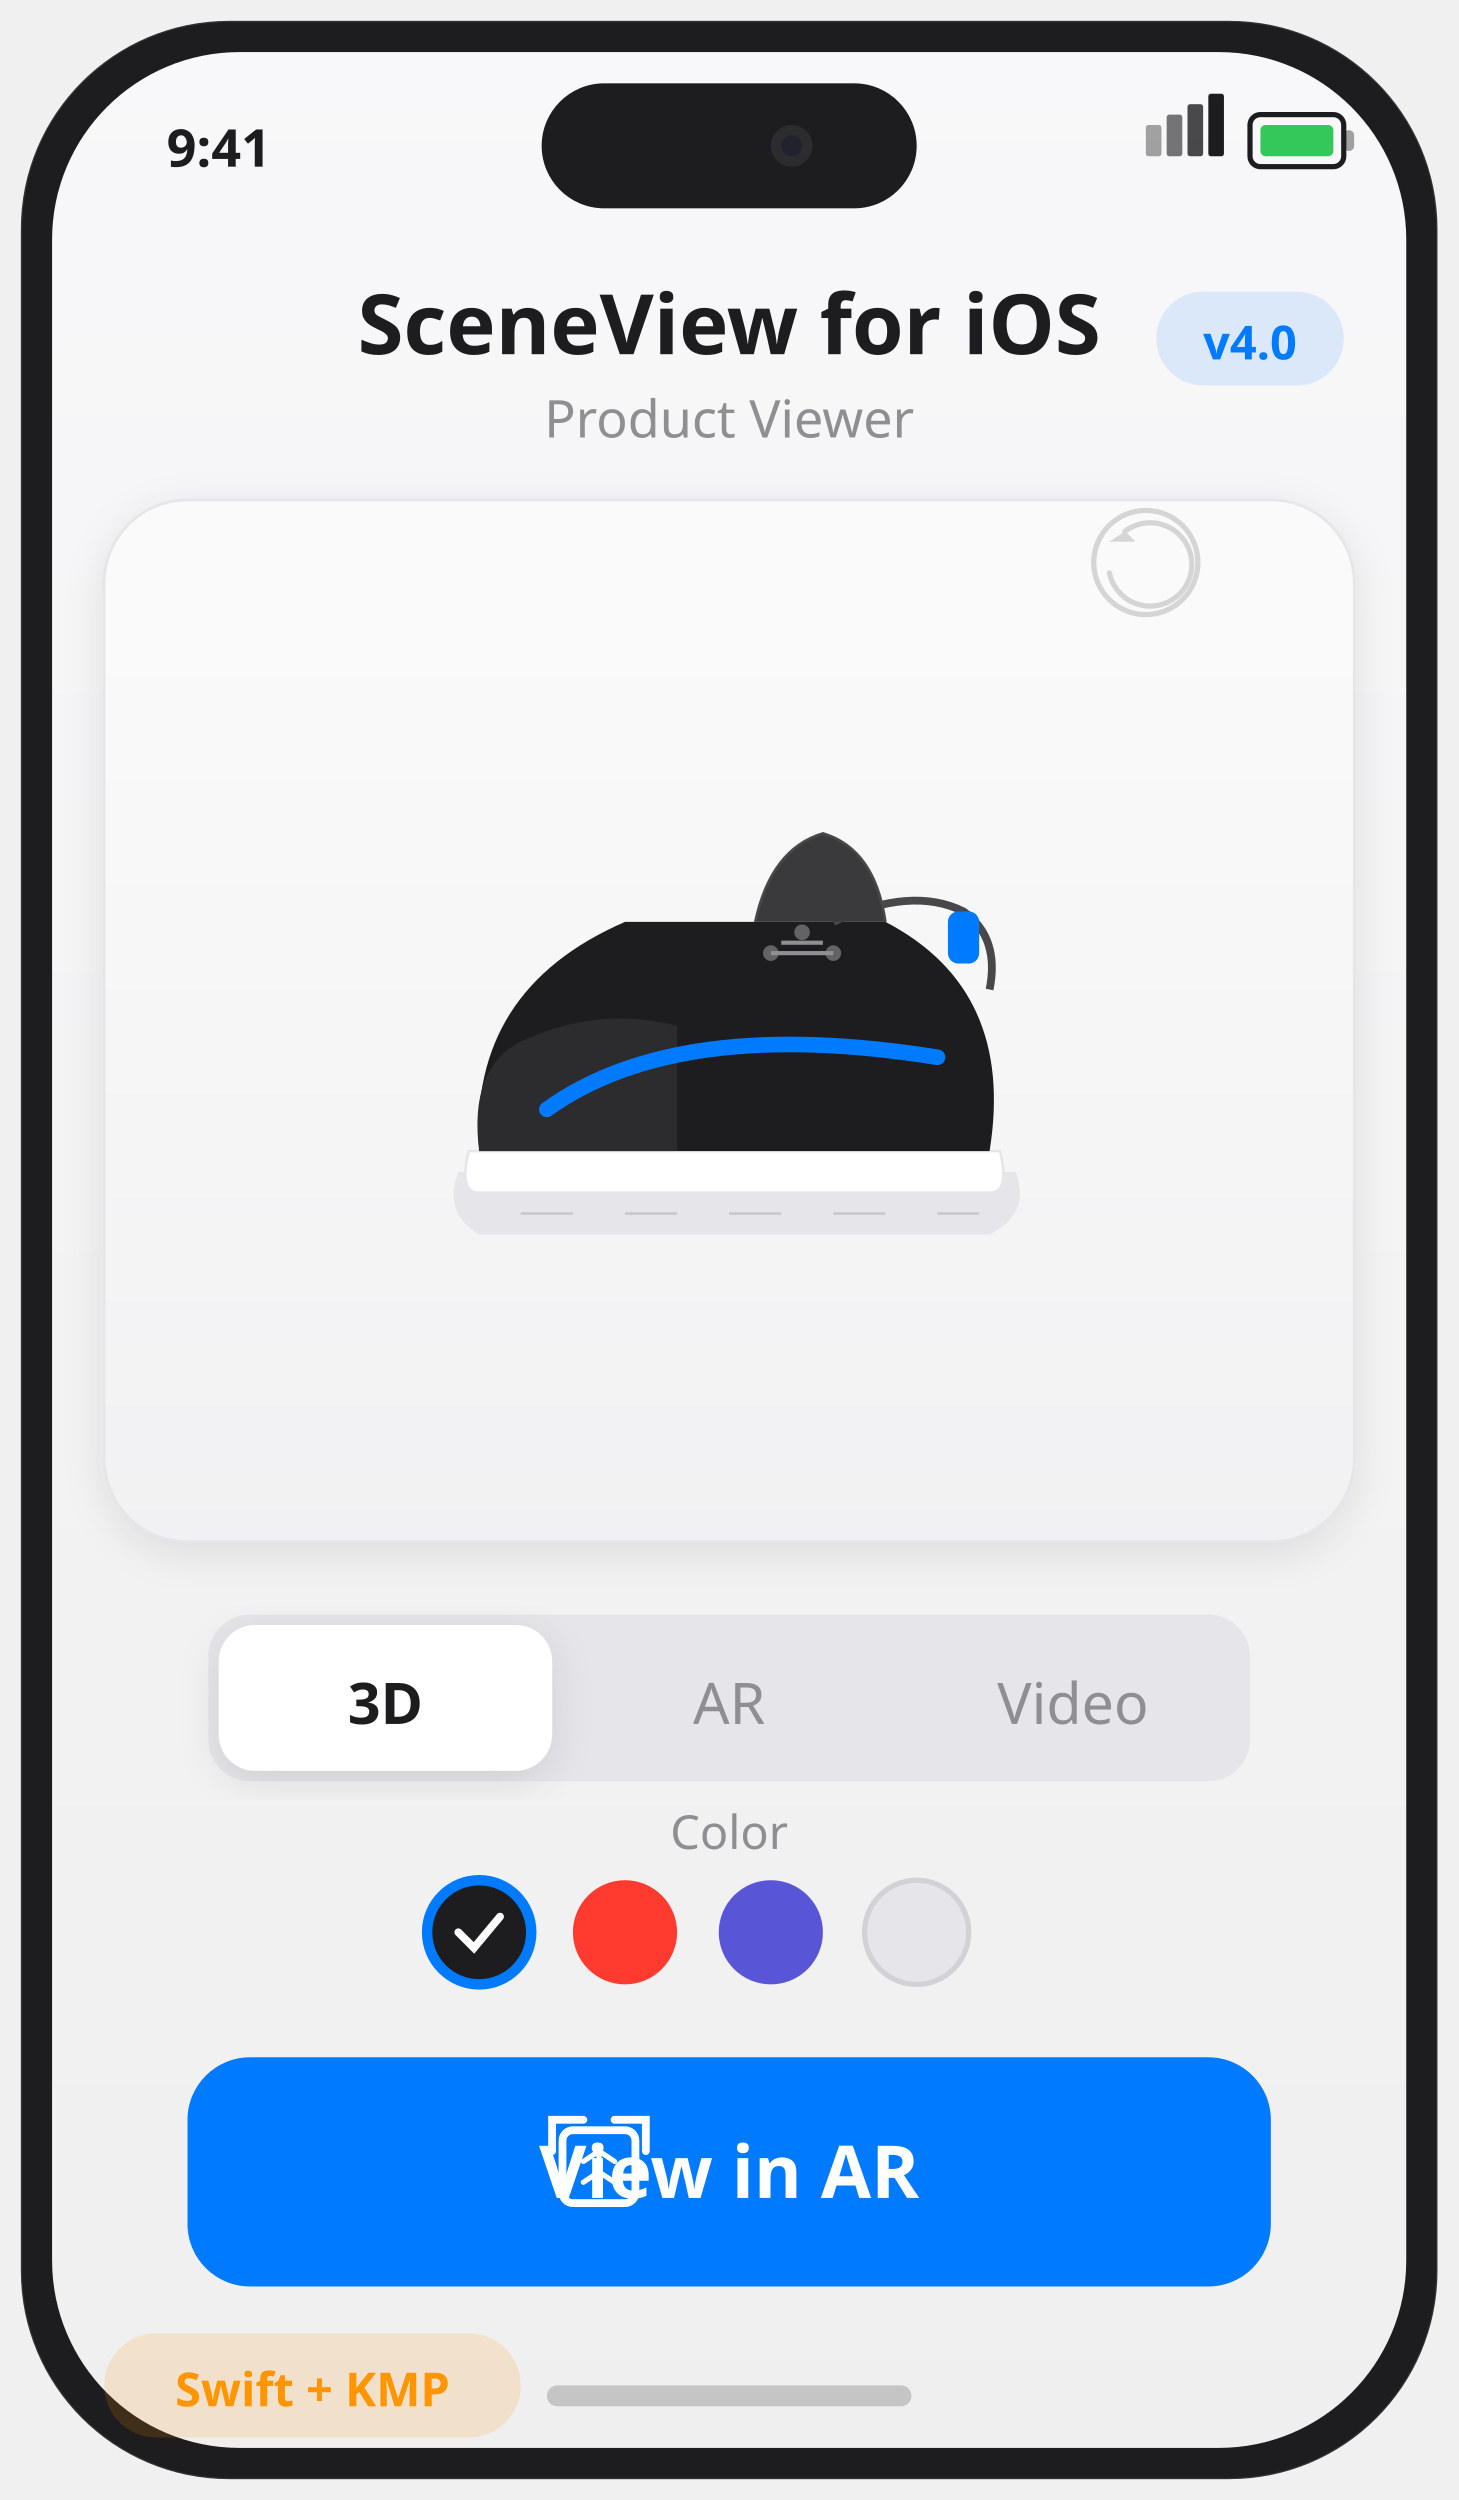
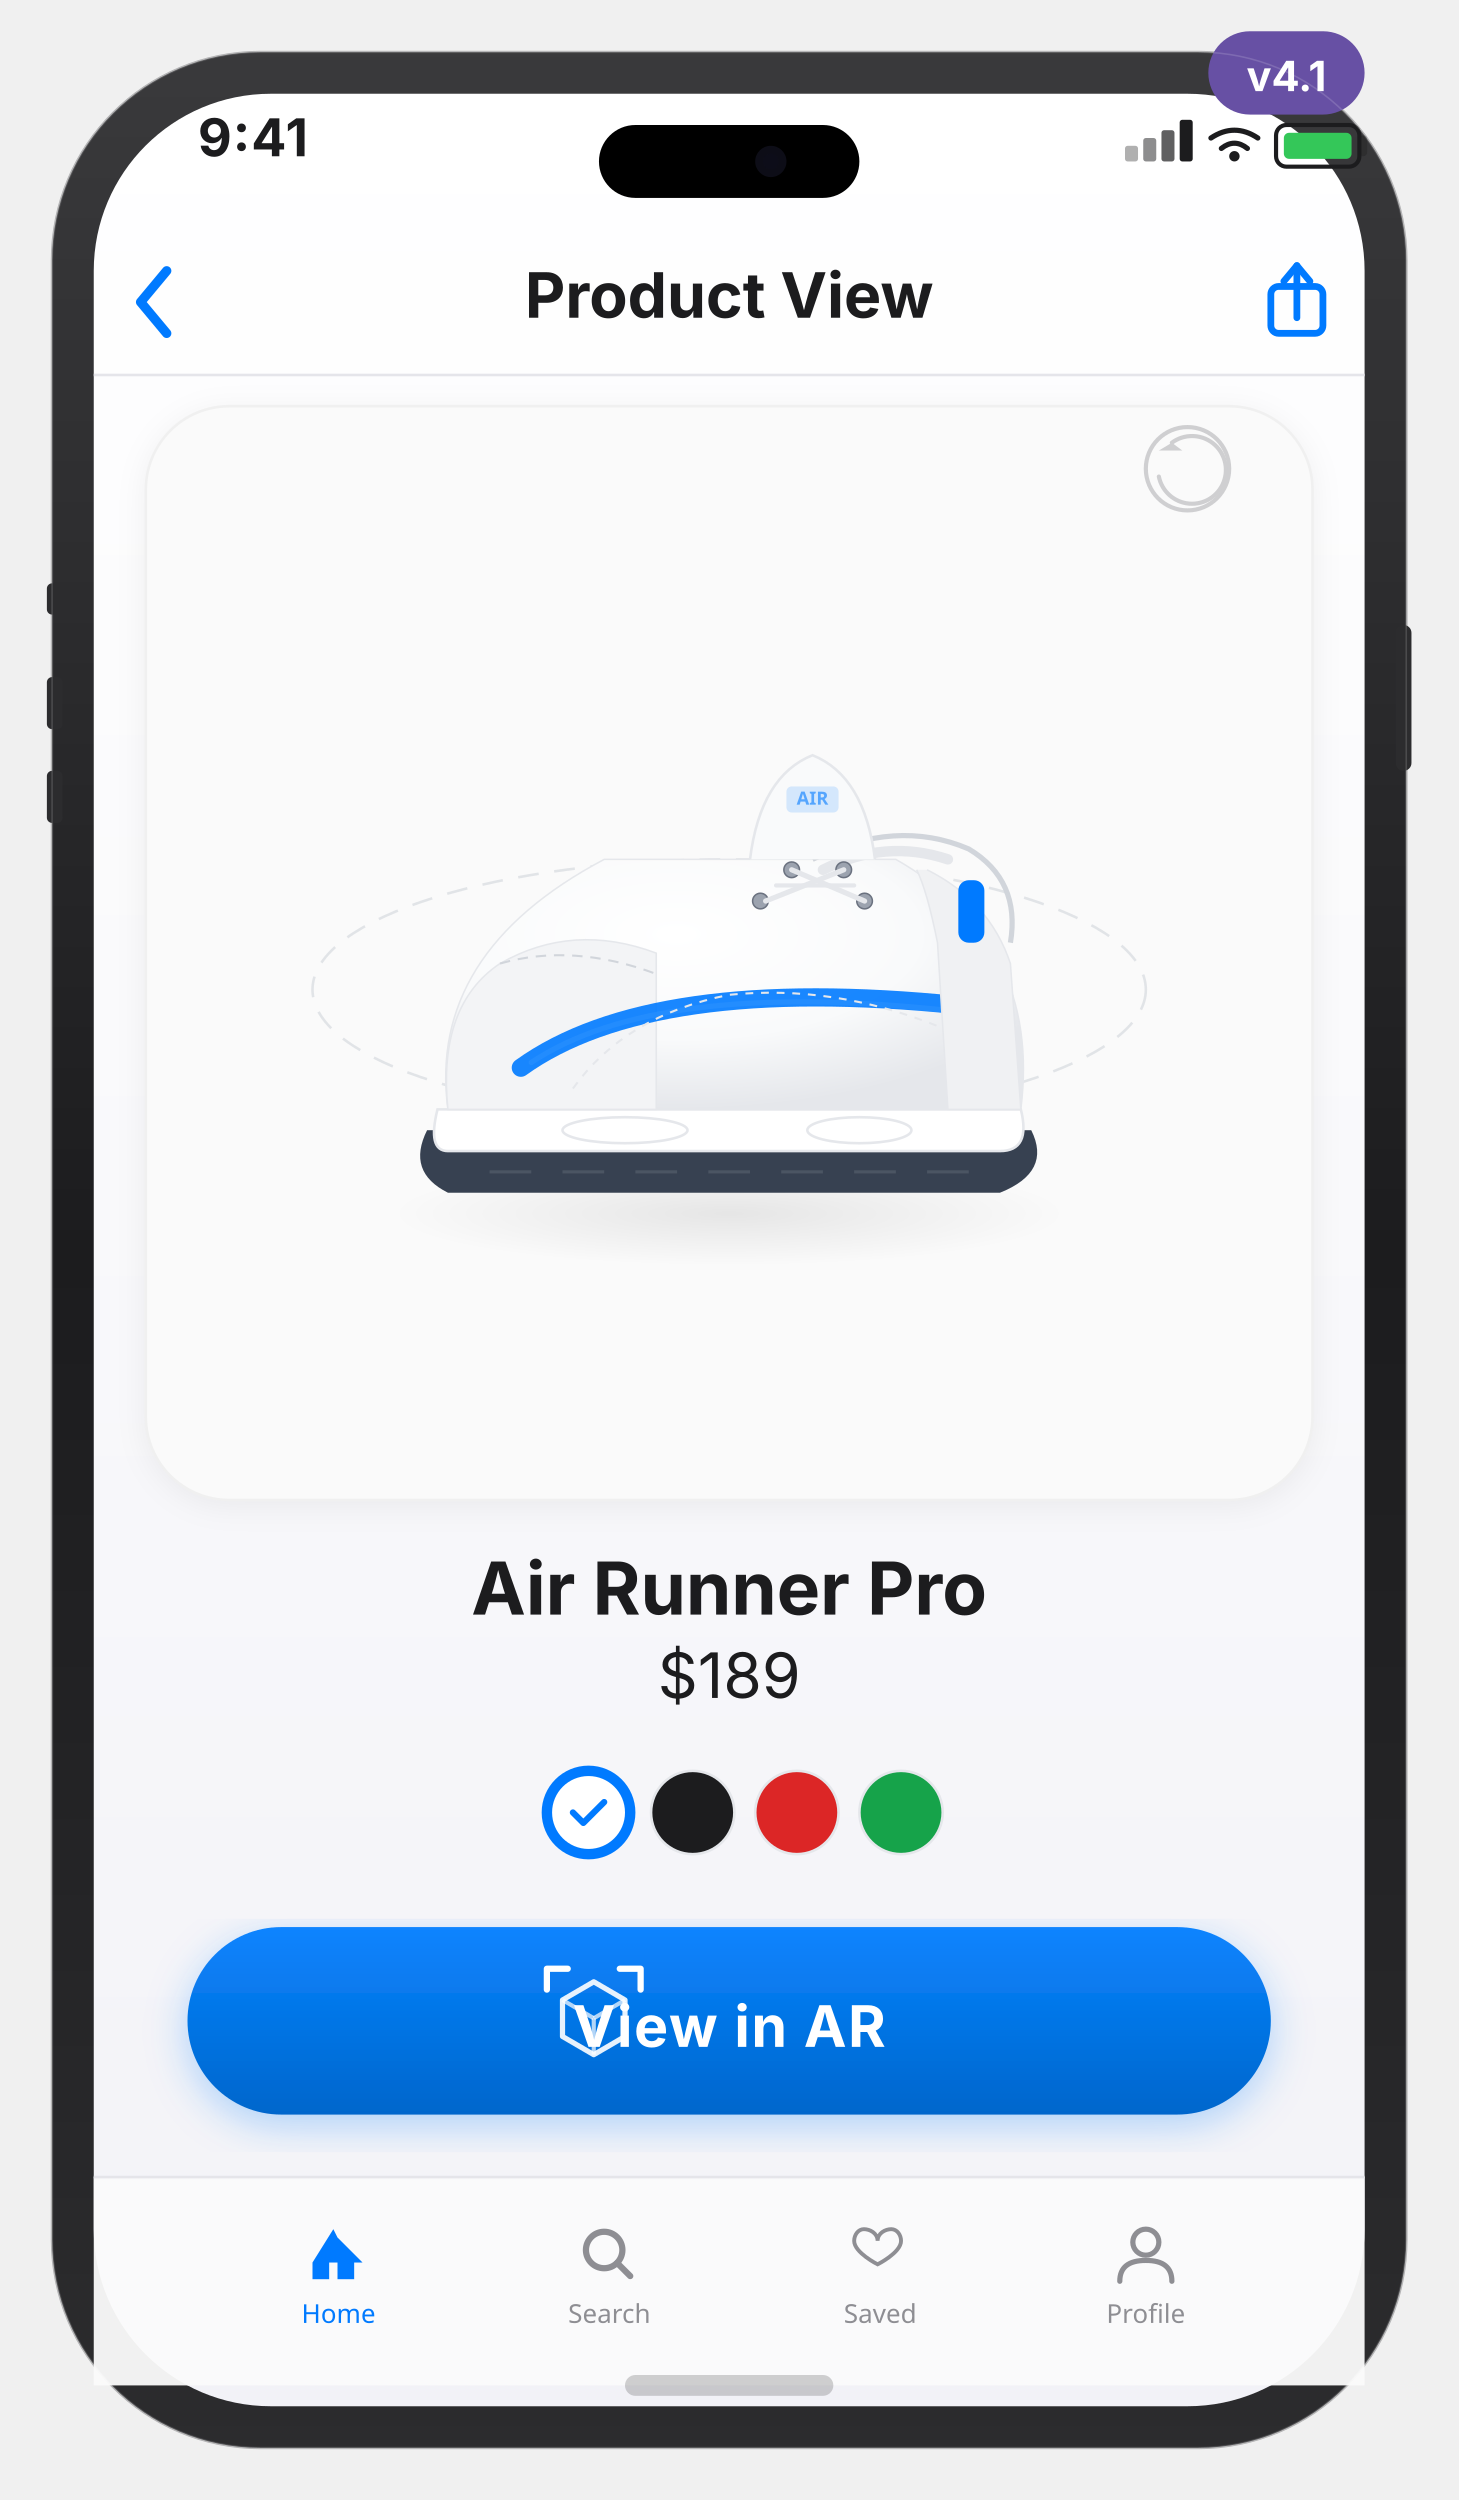
<svg xmlns="http://www.w3.org/2000/svg" viewBox="0 0 280 480" fill="none">
  <defs>
-     <linearGradient id="ios-bg" x1="140" y1="0" x2="140" y2="480" gradientUnits="userSpaceOnUse">
-       <stop offset="0%" stop-color="#F8F8FA" />
-       <stop offset="100%" stop-color="#EFEFEF" />
+     <linearGradient id="screen-bg" x1="140" y1="20" x2="140" y2="470" gradientUnits="userSpaceOnUse">
+       <stop offset="0%" stop-color="#FFFFFF" />
+       <stop offset="100%" stop-color="#F2F2F7" />
    </linearGradient>
-     <linearGradient id="ios-viewport" x1="140" y1="120" x2="140" y2="320" gradientUnits="userSpaceOnUse">
-       <stop offset="0%" stop-color="#FAFAFA" />
-       <stop offset="100%" stop-color="#F0F0F2" />
+     <radialGradient id="shoe-body" cx="0.4" cy="0.3" r="0.7">
+       <stop offset="0%" stop-color="#FFFFFF" />
+       <stop offset="60%" stop-color="#F9FAFB" />
+       <stop offset="100%" stop-color="#E5E7EB" />
+     </radialGradient>
+     <radialGradient id="shoe-shadow" cx="0.5" cy="0.5" r="0.5">
+       <stop offset="0%" stop-color="#000000" stop-opacity="0.08" />
+       <stop offset="100%" stop-color="#000000" stop-opacity="0" />
+     </radialGradient>
+     <linearGradient id="ar-btn" x1="0" y1="0" x2="0" y2="1">
+       <stop offset="0%" stop-color="#0A84FF" />
+       <stop offset="100%" stop-color="#0066CC" />
    </linearGradient>
-     <linearGradient id="sneaker-body" x1="100" y1="200" x2="180" y2="250" gradientUnits="userSpaceOnUse">
-       <stop offset="0%" stop-color="#1D1D1F" />
-       <stop offset="100%" stop-color="#3A3A3C" />
+     <linearGradient id="frame-edge" x1="0" y1="0" x2="0" y2="1">
+       <stop offset="0%" stop-color="#3A3A3C" />
+       <stop offset="50%" stop-color="#1C1C1E" />
+       <stop offset="100%" stop-color="#2C2C2E" />
    </linearGradient>
-     <linearGradient id="sneaker-sole" x1="100" y1="255" x2="180" y2="265" gradientUnits="userSpaceOnUse">
-       <stop offset="0%" stop-color="#E5E5EA" />
-       <stop offset="100%" stop-color="#D1D1D6" />
-     </linearGradient>
-     <filter id="ios-shadow" x="-20%" y="-20%" width="140%" height="140%">
-       <feDropShadow dx="0" dy="2" stdDeviation="4" flood-color="#000" flood-opacity="0.1" />
+     <filter id="card-shadow" x="-10%" y="-10%" width="120%" height="130%">
+       <feDropShadow dx="0" dy="1" stdDeviation="3" flood-color="#000" flood-opacity="0.06" />
    </filter>
-     <filter id="ios-shadow-lg" x="-20%" y="-20%" width="140%" height="140%">
-       <feDropShadow dx="0" dy="4" stdDeviation="8" flood-color="#000" flood-opacity="0.12" />
+     <filter id="btn-shadow" x="-5%" y="-10%" width="110%" height="130%">
+       <feDropShadow dx="0" dy="2" stdDeviation="4" flood-color="#007AFF" flood-opacity="0.3" />
    </filter>
-     <radialGradient id="sneaker-shadow" cx="140" cy="275" r="50" gradientUnits="userSpaceOnUse">
-       <stop offset="0%" stop-color="#000" stop-opacity="0.12" />
-       <stop offset="100%" stop-color="#000" stop-opacity="0" />
-     </radialGradient>
+     <pattern id="orbit-dash" patternUnits="userSpaceOnUse" width="6" height="1">
+       <rect width="3" height="1" fill="#D1D5DB" />
+     </pattern>
  </defs>
-   <rect x="4" y="4" width="272" height="472" rx="40" fill="#1D1D1F" />
-   <rect x="10" y="10" width="260" height="460" rx="36" fill="url(#ios-bg)" />
-   <rect x="104" y="16" width="72" height="24" rx="12" fill="#1D1D1F" />
-   <circle cx="152" cy="28" r="4" fill="#2C2C2E" />
-   <circle cx="152" cy="28" r="2" fill="#1a1a2e" opacity="0.6" />
-   <text x="32" y="32" font-family="system-ui, sans-serif" font-size="10" font-weight="600" fill="#1D1D1F">9:41</text>
-   <g transform="translate(220, 24)">
-     <rect x="0" y="0" width="3" height="6" rx="0.5" fill="#1D1D1F" opacity="0.4" />
-     <rect x="4" y="-2" width="3" height="8" rx="0.5" fill="#1D1D1F" opacity="0.6" />
-     <rect x="8" y="-4" width="3" height="10" rx="0.5" fill="#1D1D1F" opacity="0.8" />
-     <rect x="12" y="-6" width="3" height="12" rx="0.5" fill="#1D1D1F" />
-     <rect x="20" y="-2" width="18" height="10" rx="2" fill="none" stroke="#1D1D1F" stroke-width="1" />
-     <rect x="38" y="1" width="2" height="4" rx="1" fill="#1D1D1F" opacity="0.4" />
-     <rect x="22" y="0" width="14" height="6" rx="1" fill="#34C759" />
+   <rect x="10" y="10" width="260" height="460" rx="40" fill="url(#frame-edge)" />
+   <rect x="10" y="10" width="260" height="460" rx="40" fill="none" stroke="#4A4A4E" stroke-width="0.5" opacity="0.4" />
+   <rect x="268" y="120" width="3" height="28" rx="1.5" fill="#2C2C2E" />
+   <rect x="9" y="130" width="3" height="10" rx="1" fill="#2C2C2E" />
+   <rect x="9" y="148" width="3" height="10" rx="1" fill="#2C2C2E" />
+   <rect x="9" y="112" width="3" height="6" rx="1" fill="#2C2C2E" />
+   <rect x="18" y="18" width="244" height="444" rx="34" fill="url(#screen-bg)" clip-path="url(#screen-clip)" />
+   <rect x="115" y="24" width="50" height="14" rx="7" fill="#000000" />
+   <circle cx="148" cy="31" r="3" fill="#1A1A2E" opacity="0.5" />
+   <circle cx="148" cy="31" r="1.5" fill="#0D0D1A" opacity="0.7" />
+   <text x="38" y="30" font-family="-apple-system, 'SF Pro Text', 'Helvetica Neue', sans-serif" font-size="10" font-weight="700" fill="#1C1C1E" letter-spacing="0.2">9:41</text>
+   <g transform="translate(216, 23)">
+     <rect x="0" y="5" width="2.5" height="3" rx="0.5" fill="#1C1C1E" opacity="0.35" />
+     <rect x="3.5" y="3.5" width="2.5" height="4.5" rx="0.5" fill="#1C1C1E" opacity="0.5" />
+     <rect x="7" y="2" width="2.5" height="6" rx="0.5" fill="#1C1C1E" opacity="0.7" />
+     <rect x="10.5" y="0" width="2.5" height="8" rx="0.5" fill="#1C1C1E" />
  </g>
-   <text x="140" y="68" font-family="system-ui, sans-serif" font-size="16" font-weight="700" fill="#1D1D1F" text-anchor="middle">SceneView for iOS</text>
-   <text x="140" y="84" font-family="system-ui, sans-serif" font-size="10" fill="#8E8E93" text-anchor="middle">Product Viewer</text>
-   <g transform="translate(222, 56)">
-     <rect width="36" height="18" rx="9" fill="#007AFF" opacity="0.12" />
-     <text x="18" y="13" font-family="system-ui, sans-serif" font-size="9" font-weight="600" fill="#007AFF" text-anchor="middle">v4.0</text>
+   <g transform="translate(233, 24)">
+     <path d="M4 7 A1 1 0 1 1 4.01 7" fill="#1C1C1E" />
+     <path d="M1.5 4.5 Q4 2.5 6.5 4.5" fill="none" stroke="#1C1C1E" stroke-width="1" stroke-linecap="round" />
+     <path d="M-0.5 2.5 Q4 -0.5 8.5 2.5" fill="none" stroke="#1C1C1E" stroke-width="1" stroke-linecap="round" />
  </g>
-   <rect x="20" y="96" width="240" height="200" rx="16" fill="url(#ios-viewport)" filter="url(#ios-shadow)" />
-   <rect x="20" y="96" width="240" height="200" rx="16" fill="none" stroke="#E5E5EA" stroke-width="0.5" />
-   <g transform="translate(220, 108)" opacity="0.35">
-     <circle cx="0" cy="0" r="10" fill="none" stroke="#8E8E93" stroke-width="1" />
-     <path d="M-4 -6 A8 8 0 1 1 -7 2" fill="none" stroke="#8E8E93" stroke-width="1" stroke-linecap="round" />
-     <path d="M-4 -6 L-7 -4 L-2 -4" fill="#8E8E93" />
+   <g transform="translate(245, 24)">
+     <rect x="0" y="0" width="16" height="8" rx="2" fill="none" stroke="#1C1C1E" stroke-width="0.8" />
+     <rect x="16" y="2" width="1.5" height="4" rx="0.75" fill="#1C1C1E" opacity="0.35" />
+     <rect x="1.5" y="1.5" width="13" height="5" rx="1" fill="#34C759" />
  </g>
-   <g transform="translate(140, 195)">
-     <ellipse cx="0" cy="55" rx="50" ry="8" fill="url(#sneaker-shadow)" />
-     <path d="M-52 30 Q-55 38 -48 42 L50 42 Q58 38 55 30 Z" fill="url(#sneaker-sole)" />
-     <line x1="-40" y1="38" x2="-30" y2="38" stroke="#C7C7CC" stroke-width="0.5" />
-     <line x1="-20" y1="38" x2="-10" y2="38" stroke="#C7C7CC" stroke-width="0.5" />
-     <line x1="0" y1="38" x2="10" y2="38" stroke="#C7C7CC" stroke-width="0.5" />
-     <line x1="20" y1="38" x2="30" y2="38" stroke="#C7C7CC" stroke-width="0.5" />
-     <line x1="40" y1="38" x2="48" y2="38" stroke="#C7C7CC" stroke-width="0.5" />
-     <path d="M-50 26 Q-52 34 -48 34 L50 34 Q54 34 52 26 Z" fill="white" stroke="#E5E5EA" stroke-width="0.5" />
-     <path d="M-48 26 Q-50 -5 -20 -18 L30 -18 Q55 -5 50 26 Z" fill="url(#sneaker-body)" />
-     <path d="M-48 26 Q-50 10 -40 5 Q-25 -2 -10 2 L-10 26 Z" fill="#2C2C2E" />
-     <path d="M-35 18 Q-10 0 40 8" fill="none" stroke="#007AFF" stroke-width="3" stroke-linecap="round" />
-     <path d="M20 -18 Q35 -25 45 -20 Q52 -15 50 -5" fill="none" stroke="#48484A" stroke-width="1.5" />
-     <path d="M5 -18 Q8 -32 18 -35 Q28 -32 30 -18" fill="#3A3A3C" stroke="#48484A" stroke-width="0.5" />
-     <circle cx="8" cy="-12" r="1.5" fill="#636366" />
-     <circle cx="14" cy="-16" r="1.5" fill="#636366" />
-     <circle cx="20" cy="-12" r="1.5" fill="#636366" />
-     <line x1="8" y1="-12" x2="20" y2="-12" stroke="#8E8E93" stroke-width="0.8" />
-     <line x1="10" y1="-14" x2="18" y2="-14" stroke="#8E8E93" stroke-width="0.8" />
-     <rect x="42" y="-20" width="6" height="10" rx="2" fill="#007AFF" />
+   <path d="M32 52 L27 58 L32 64" fill="none" stroke="#007AFF" stroke-width="1.8" stroke-linecap="round" stroke-linejoin="round" />
+   <text x="140" y="61" font-family="-apple-system, 'SF Pro Display', 'Helvetica Neue', sans-serif" font-size="12" font-weight="700" fill="#1C1C1E" text-anchor="middle">Product View</text>
+   <g transform="translate(244, 51)">
+     <rect x="0" y="4" width="10" height="9" rx="1.5" fill="none" stroke="#007AFF" stroke-width="1.3" />
+     <line x1="5" y1="10" x2="5" y2="0" stroke="#007AFF" stroke-width="1.3" stroke-linecap="round" />
+     <path d="M2.5 3 L5 0 L7.5 3" fill="none" stroke="#007AFF" stroke-width="1.3" stroke-linecap="round" stroke-linejoin="round" />
  </g>
-   <g transform="translate(40, 310)">
-     <rect width="200" height="32" rx="8" fill="#E5E5EA" />
-     <rect x="2" y="2" width="64" height="28" rx="7" fill="white" filter="url(#ios-shadow)" />
-     <text x="34" y="21" font-family="system-ui, sans-serif" font-size="11" font-weight="600" fill="#1D1D1F" text-anchor="middle">3D</text>
-     <text x="100" y="21" font-family="system-ui, sans-serif" font-size="11" font-weight="500" fill="#8E8E93" text-anchor="middle">AR</text>
-     <text x="166" y="21" font-family="system-ui, sans-serif" font-size="11" font-weight="500" fill="#8E8E93" text-anchor="middle">Video</text>
+   <line x1="18" y1="72" x2="262" y2="72" stroke="#E5E5EA" stroke-width="0.5" />
+   <rect x="28" y="78" width="224" height="210" rx="16" fill="#FAFAFA" filter="url(#card-shadow)" />
+   <rect x="28" y="78" width="224" height="210" rx="16" fill="none" stroke="#F0F0F0" stroke-width="0.5" />
+   <ellipse cx="140" cy="190" rx="80" ry="25" fill="none" stroke="#D1D5DB" stroke-width="0.5" stroke-dasharray="4 3" opacity="0.6" />
+   <g transform="translate(228, 90)" opacity="0.4">
+     <circle cx="0" cy="0" r="8" fill="none" stroke="#8E8E93" stroke-width="0.8" />
+     <path d="M-3 -5 A6.5 6.5 0 1 1 -5.5 1.5" fill="none" stroke="#8E8E93" stroke-width="0.8" stroke-linecap="round" />
+     <path d="M-3 -5 L-5.5 -3.5 L-1 -3.5" fill="#8E8E93" />
  </g>
-   <g transform="translate(140, 365)">
-     <text x="0" y="-10" font-family="system-ui, sans-serif" font-size="9" fill="#8E8E93" text-anchor="middle">Color</text>
-     <circle cx="-48" cy="6" r="10" fill="#1D1D1F" stroke="#007AFF" stroke-width="2" />
-     <path d="M-52 6 L-49 9 L-44 3" stroke="white" stroke-width="1.5" fill="none" stroke-linecap="round" />
-     <circle cx="-20" cy="6" r="10" fill="#FF3B30" />
-     <circle cx="8" cy="6" r="10" fill="#5856D6" />
-     <circle cx="36" cy="6" r="10" fill="#E5E5EA" stroke="#D1D1D6" stroke-width="1" />
+   <g transform="translate(140, 185)">
+     <ellipse cx="0" cy="48" rx="65" ry="10" fill="url(#shoe-shadow)" />
+     <path d="M-58 32 Q-62 40 -54 44 L52 44 Q62 40 58 32 Z" fill="#374151" />
+     <line x1="-46" y1="40" x2="-38" y2="40" stroke="#4B5563" stroke-width="0.6" />
+     <line x1="-32" y1="40" x2="-24" y2="40" stroke="#4B5563" stroke-width="0.6" />
+     <line x1="-18" y1="40" x2="-10" y2="40" stroke="#4B5563" stroke-width="0.6" />
+     <line x1="-4" y1="40" x2="4" y2="40" stroke="#4B5563" stroke-width="0.6" />
+     <line x1="10" y1="40" x2="18" y2="40" stroke="#4B5563" stroke-width="0.6" />
+     <line x1="24" y1="40" x2="32" y2="40" stroke="#4B5563" stroke-width="0.6" />
+     <line x1="38" y1="40" x2="46" y2="40" stroke="#4B5563" stroke-width="0.6" />
+     <path d="M-56 28 Q-58 36 -54 36 L52 36 Q58 36 56 28 Z" fill="#FFFFFF" stroke="#E5E7EB" stroke-width="0.5" />
+     <ellipse cx="-20" cy="32" rx="12" ry="2.5" fill="none" stroke="#E5E7EB" stroke-width="0.5" />
+     <ellipse cx="25" cy="32" rx="10" ry="2.5" fill="none" stroke="#E5E7EB" stroke-width="0.5" />
+     <path d="M-54 28 Q-58 -2 -24 -20 L32 -20 Q60 -4 56 28 Z" fill="url(#shoe-body)" stroke="#E5E7EB" stroke-width="0.3" />
+     <path d="M-54 28 Q-56 8 -44 0 Q-30 -8 -14 -2 L-14 28 Z" fill="#F3F4F6" stroke="#E5E7EB" stroke-width="0.3" />
+     <path d="M-44 0 Q-30 -4 -14 2" fill="none" stroke="#D1D5DB" stroke-width="0.4" stroke-dasharray="2 1.5" />
+     <path d="M-40 20 Q-15 2 44 8" fill="none" stroke="#007AFF" stroke-width="3.5" stroke-linecap="round" opacity="0.9" />
+     <path d="M-38 19 Q-14 3 42 9" fill="none" stroke="#3395FF" stroke-width="1" stroke-linecap="round" opacity="0.4" />
+     <path d="M38 -18 Q50 -12 54 0 L56 28 L42 28 L40 -4 Q38 -14 36 -18" fill="#F0F1F3" stroke="#E5E7EB" stroke-width="0.3" />
+     <rect x="44" y="-16" width="5" height="12" rx="2" fill="#007AFF" />
+     <path d="M16 -20 Q32 -28 46 -22 Q56 -16 54 -4" fill="none" stroke="#D1D5DB" stroke-width="1" />
+     <path d="M18 -18 Q30 -24 42 -20" fill="none" stroke="#E5E7EB" stroke-width="2" stroke-linecap="round" />
+     <path d="M4 -20 Q6 -36 16 -40 Q26 -36 28 -20" fill="#F9FAFB" stroke="#E5E7EB" stroke-width="0.5" />
+     <rect x="11" y="-34" width="10" height="5" rx="1" fill="#007AFF" opacity="0.15" />
+     <text x="16" y="-30.5" font-family="sans-serif" font-size="3.5" font-weight="700" fill="#007AFF" text-anchor="middle" opacity="0.6">AIR</text>
+     <circle cx="6" cy="-12" r="1.5" fill="#9CA3AF" stroke="#6B7280" stroke-width="0.3" />
+     <circle cx="12" cy="-18" r="1.5" fill="#9CA3AF" stroke="#6B7280" stroke-width="0.3" />
+     <circle cx="22" cy="-18" r="1.5" fill="#9CA3AF" stroke="#6B7280" stroke-width="0.3" />
+     <circle cx="26" cy="-12" r="1.5" fill="#9CA3AF" stroke="#6B7280" stroke-width="0.3" />
+     <line x1="7" y1="-12" x2="22" y2="-18" stroke="#E5E7EB" stroke-width="1" stroke-linecap="round" />
+     <line x1="12" y1="-18" x2="26" y2="-12" stroke="#E5E7EB" stroke-width="1" stroke-linecap="round" />
+     <line x1="9" y1="-15" x2="24" y2="-15" stroke="#E5E7EB" stroke-width="0.8" stroke-linecap="round" />
+     <path d="M-30 24 Q-20 10 0 6 Q20 4 40 12" fill="none" stroke="#E5E7EB" stroke-width="0.4" stroke-dasharray="1.5 1.5" />
  </g>
-   <g transform="translate(36, 395)">
-     <rect width="208" height="44" rx="12" fill="#007AFF" />
-     <g transform="translate(72, 14)">
-       <rect x="0" y="0" width="14" height="14" rx="2" fill="none" stroke="white" stroke-width="1.5" />
-       <path d="M4 10 L7 8 L10 10 M7 8 L7 4 M4 6 L7 4 L10 6" stroke="white" stroke-width="1" fill="none" stroke-linecap="round" stroke-linejoin="round" />
-       <path d="M-2 4 L-2 -2 L4 -2" stroke="white" stroke-width="1.5" fill="none" stroke-linecap="round" />
-       <path d="M10 -2 L16 -2 L16 4" stroke="white" stroke-width="1.5" fill="none" stroke-linecap="round" />
+   <text x="140" y="310" font-family="-apple-system, 'SF Pro Display', 'Helvetica Neue', sans-serif" font-size="14" font-weight="700" fill="#1C1C1E" text-anchor="middle">Air Runner Pro</text>
+   <text x="140" y="326" font-family="-apple-system, 'SF Pro Display', 'Helvetica Neue', sans-serif" font-size="12" fill="#1C1C1E" text-anchor="middle">$189</text>
+   <g transform="translate(140, 348)">
+     <circle cx="-27" cy="0" r="8" fill="#FFFFFF" stroke="#007AFF" stroke-width="2" />
+     <path d="M-30 0 L-28 2 L-24 -2" stroke="#007AFF" stroke-width="1.2" fill="none" stroke-linecap="round" stroke-linejoin="round" />
+     <circle cx="-7" cy="0" r="8" fill="#1C1C1E" stroke="#E5E7EB" stroke-width="0.5" />
+     <circle cx="13" cy="0" r="8" fill="#DC2626" stroke="#E5E7EB" stroke-width="0.5" />
+     <circle cx="33" cy="0" r="8" fill="#16A34A" stroke="#E5E7EB" stroke-width="0.5" />
+   </g>
+   <g transform="translate(36, 370)">
+     <rect width="208" height="36" rx="18" fill="url(#ar-btn)" filter="url(#btn-shadow)" />
+     <g transform="translate(72, 10)">
+       <path d="M0 4 L6 0.5 L12 4 L12 11 L6 14.5 L0 11 Z" fill="none" stroke="white" stroke-width="1" stroke-linejoin="round" opacity="0.9" />
+       <line x1="6" y1="7.5" x2="6" y2="14.5" stroke="white" stroke-width="0.8" opacity="0.7" />
+       <line x1="0" y1="4" x2="6" y2="7.5" stroke="white" stroke-width="0.8" opacity="0.7" />
+       <line x1="12" y1="4" x2="6" y2="7.5" stroke="white" stroke-width="0.8" opacity="0.7" />
+       <path d="M-3 2 L-3 -2 L1 -2" stroke="white" stroke-width="1.2" fill="none" stroke-linecap="round" stroke-linejoin="round" />
+       <path d="M11 -2 L15 -2 L15 2" stroke="white" stroke-width="1.2" fill="none" stroke-linecap="round" stroke-linejoin="round" />
    </g>
-     <text x="104" y="27" font-family="system-ui, sans-serif" font-size="14" font-weight="600" fill="white" text-anchor="middle">View in AR</text>
+     <text x="104" y="23" font-family="-apple-system, 'SF Pro Display', 'Helvetica Neue', sans-serif" font-size="11" font-weight="700" fill="white" text-anchor="middle" letter-spacing="0.3">View in AR</text>
  </g>
-   <g transform="translate(20, 448)">
-     <rect width="80" height="20" rx="10" fill="#FF9500" opacity="0.15" />
-     <text x="40" y="14" font-family="system-ui, sans-serif" font-size="9" font-weight="600" fill="#FF9500" text-anchor="middle">Swift + KMP</text>
+   <rect x="18" y="418" width="244" height="40" fill="#FBFBFB" opacity="0.95" />
+   <line x1="18" y1="418" x2="262" y2="418" stroke="#E5E5EA" stroke-width="0.5" />
+   <g transform="translate(60, 428)">
+     <path d="M0 8 L0 12 L4 12 L4 8 L6 8 L6 12 L10 12 L10 8 L12 8 L6 2 L5 0 L0 8 Z" fill="#007AFF" transform="scale(0.8)" />
+     <text x="5" y="18" font-family="sans-serif" font-size="5" fill="#007AFF" text-anchor="middle">Home</text>
  </g>
-   <rect x="105" y="458" width="70" height="4" rx="2" fill="#1D1D1F" opacity="0.2" />
-   <rect x="4" y="4" width="272" height="472" rx="40" fill="none" stroke="white" stroke-width="0.5" opacity="0.1" />
+   <g transform="translate(112, 428)">
+     <circle cx="4" cy="4" r="3.5" fill="none" stroke="#8E8E93" stroke-width="1.2" />
+     <line x1="6.5" y1="6.5" x2="9" y2="9" stroke="#8E8E93" stroke-width="1.2" stroke-linecap="round" />
+     <text x="5" y="18" font-family="sans-serif" font-size="5" fill="#8E8E93" text-anchor="middle">Search</text>
+   </g>
+   <g transform="translate(164, 428)">
+     <path d="M5 3 C5 1 3 0 1.5 0 C0 0 -1 1.5 -1 3 C-1 6 5 9 5 9 C5 9 11 6 11 3 C11 1.5 10 0 8.5 0 C7 0 5 1 5 3 Z" fill="none" stroke="#8E8E93" stroke-width="1" transform="scale(0.75) translate(1,0)" />
+     <text x="5" y="18" font-family="sans-serif" font-size="5" fill="#8E8E93" text-anchor="middle">Saved</text>
+   </g>
+   <g transform="translate(216, 428)">
+     <circle cx="4" cy="2.5" r="2.5" fill="none" stroke="#8E8E93" stroke-width="1" />
+     <path d="M-1 10 Q-1 6 4 6 Q9 6 9 10" fill="none" stroke="#8E8E93" stroke-width="1" stroke-linecap="round" />
+     <text x="4" y="18" font-family="sans-serif" font-size="5" fill="#8E8E93" text-anchor="middle">Profile</text>
+   </g>
+   <rect x="120" y="456" width="40" height="4" rx="2" fill="#1C1C1E" opacity="0.2" />
+   <g transform="translate(232, 6)">
+     <rect width="30" height="16" rx="8" fill="#6750A4" />
+     <text x="15" y="11.5" font-family="-apple-system, 'SF Pro Text', sans-serif" font-size="8" font-weight="700" fill="white" text-anchor="middle">v4.1</text>
+   </g>
+   <rect x="10" y="10" width="260" height="460" rx="40" fill="none" stroke="white" stroke-width="0.3" opacity="0.15" />
</svg>
